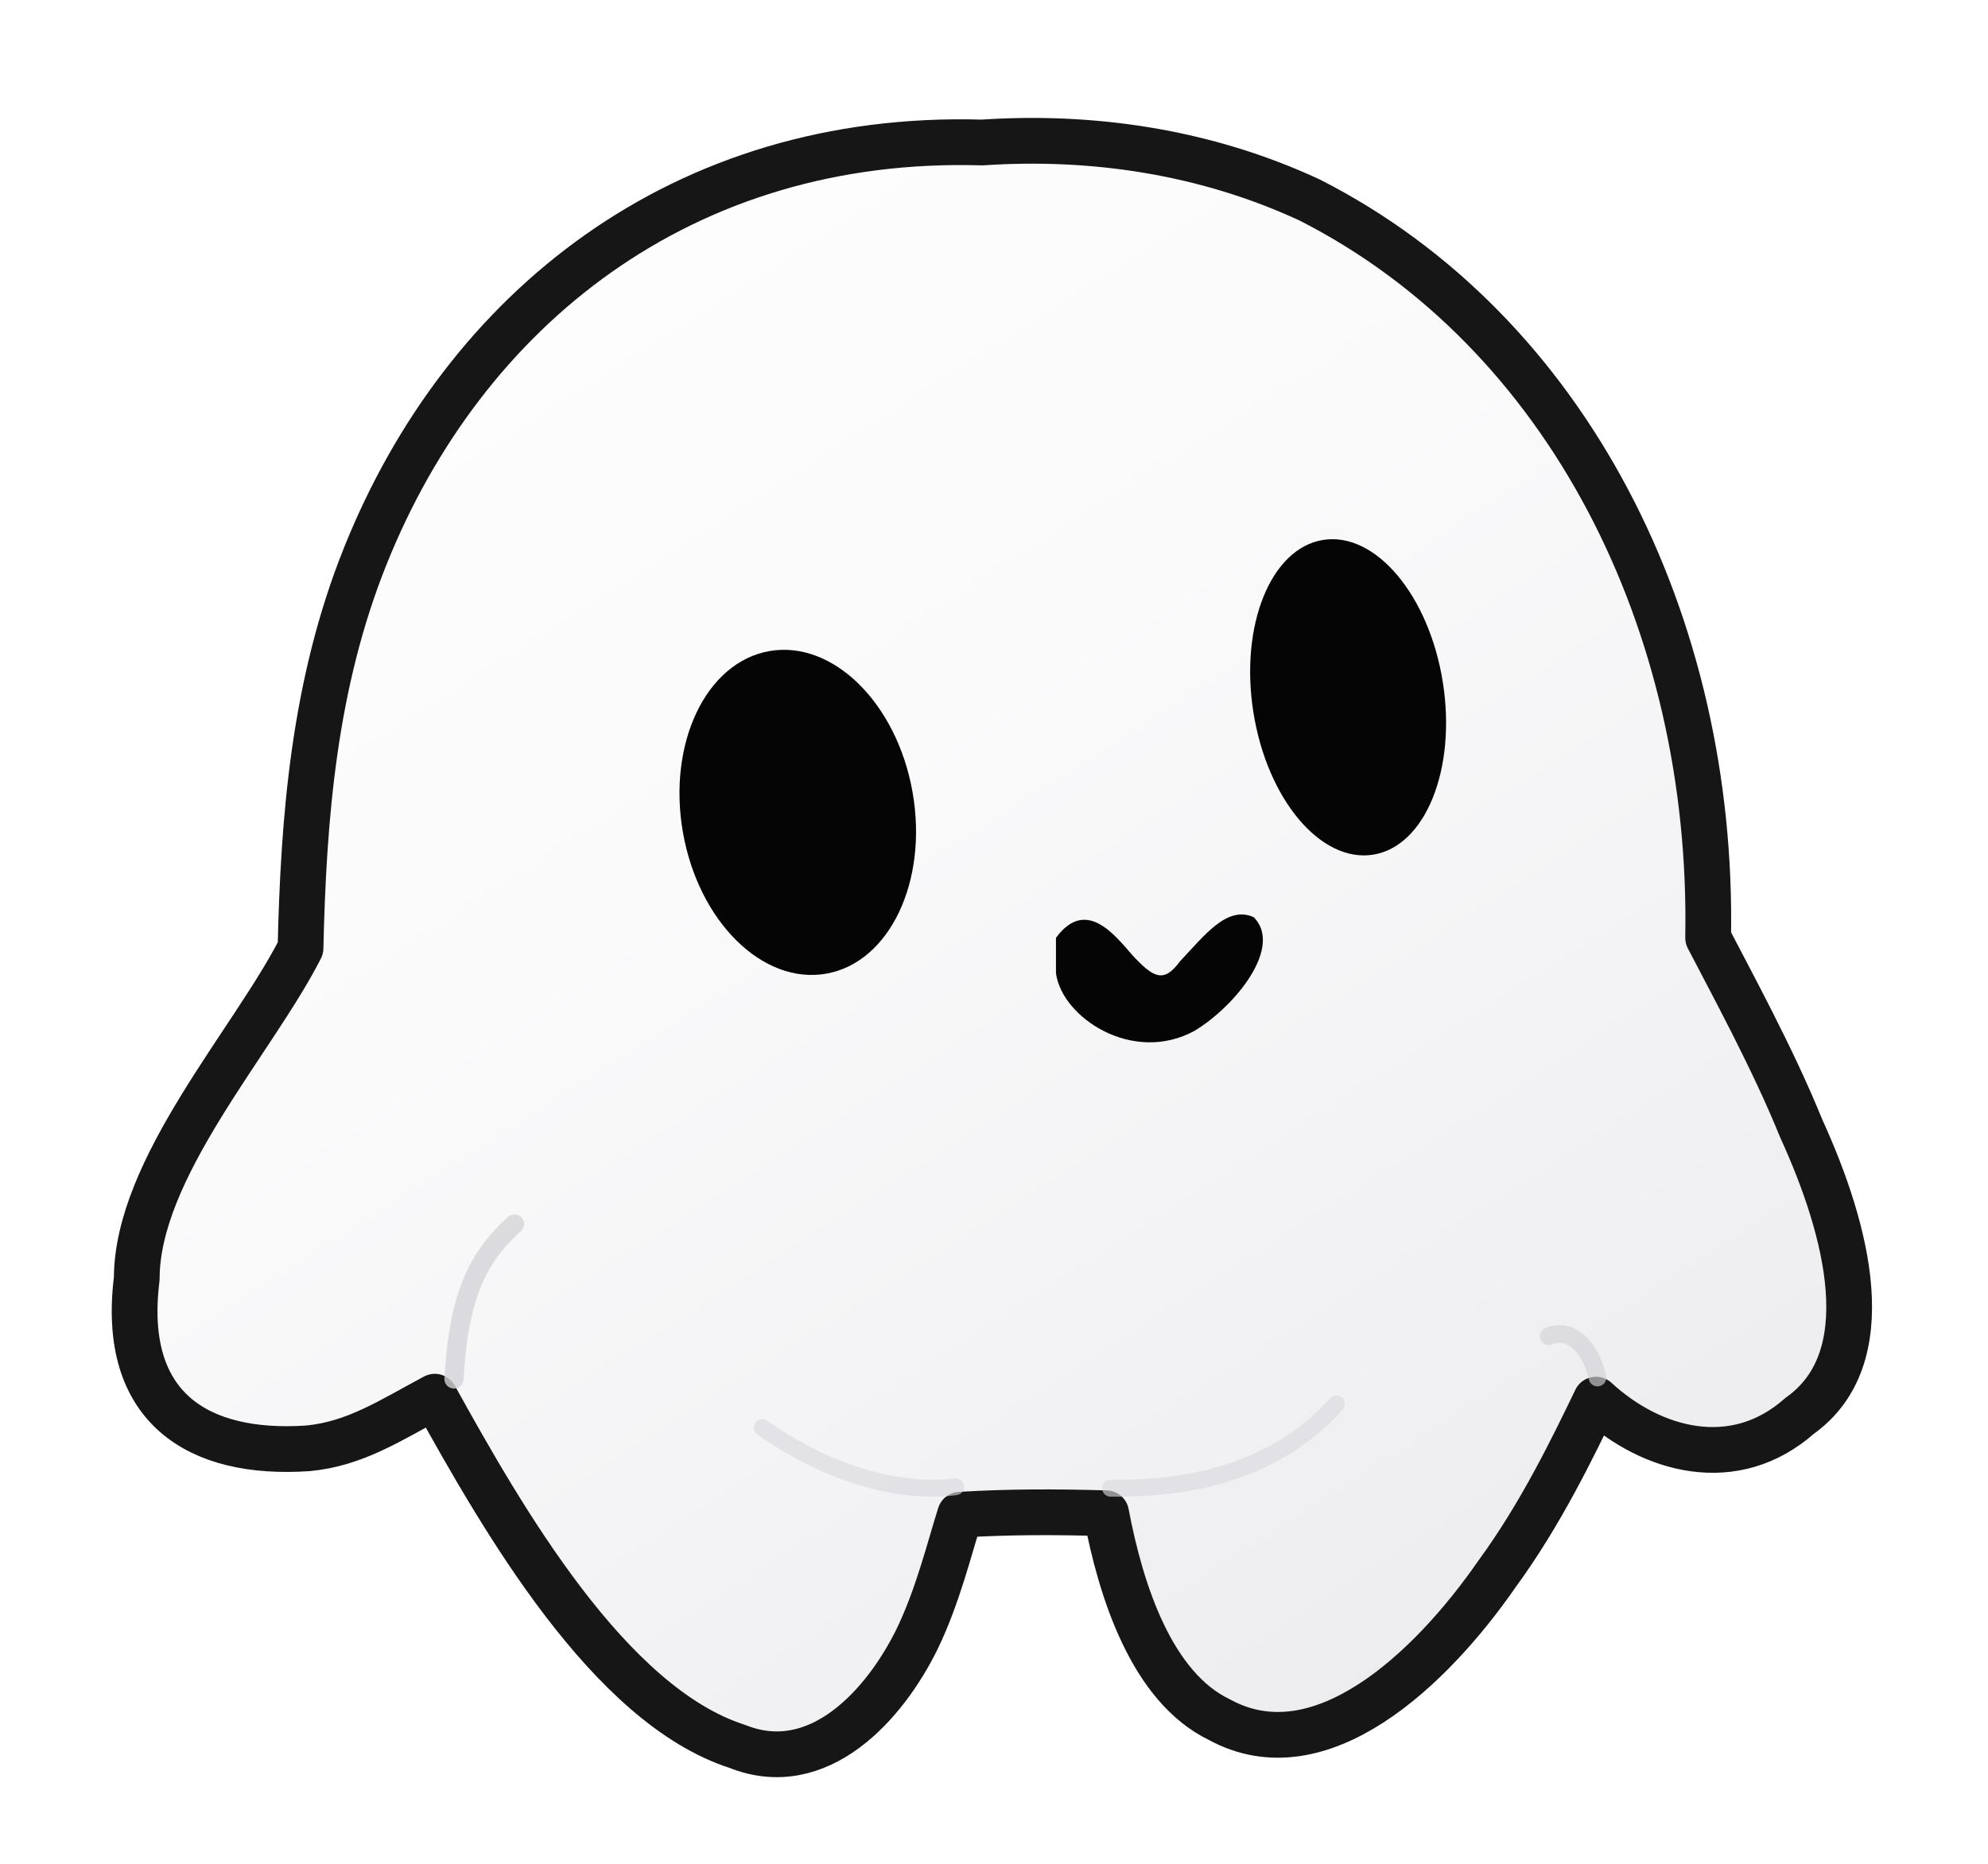
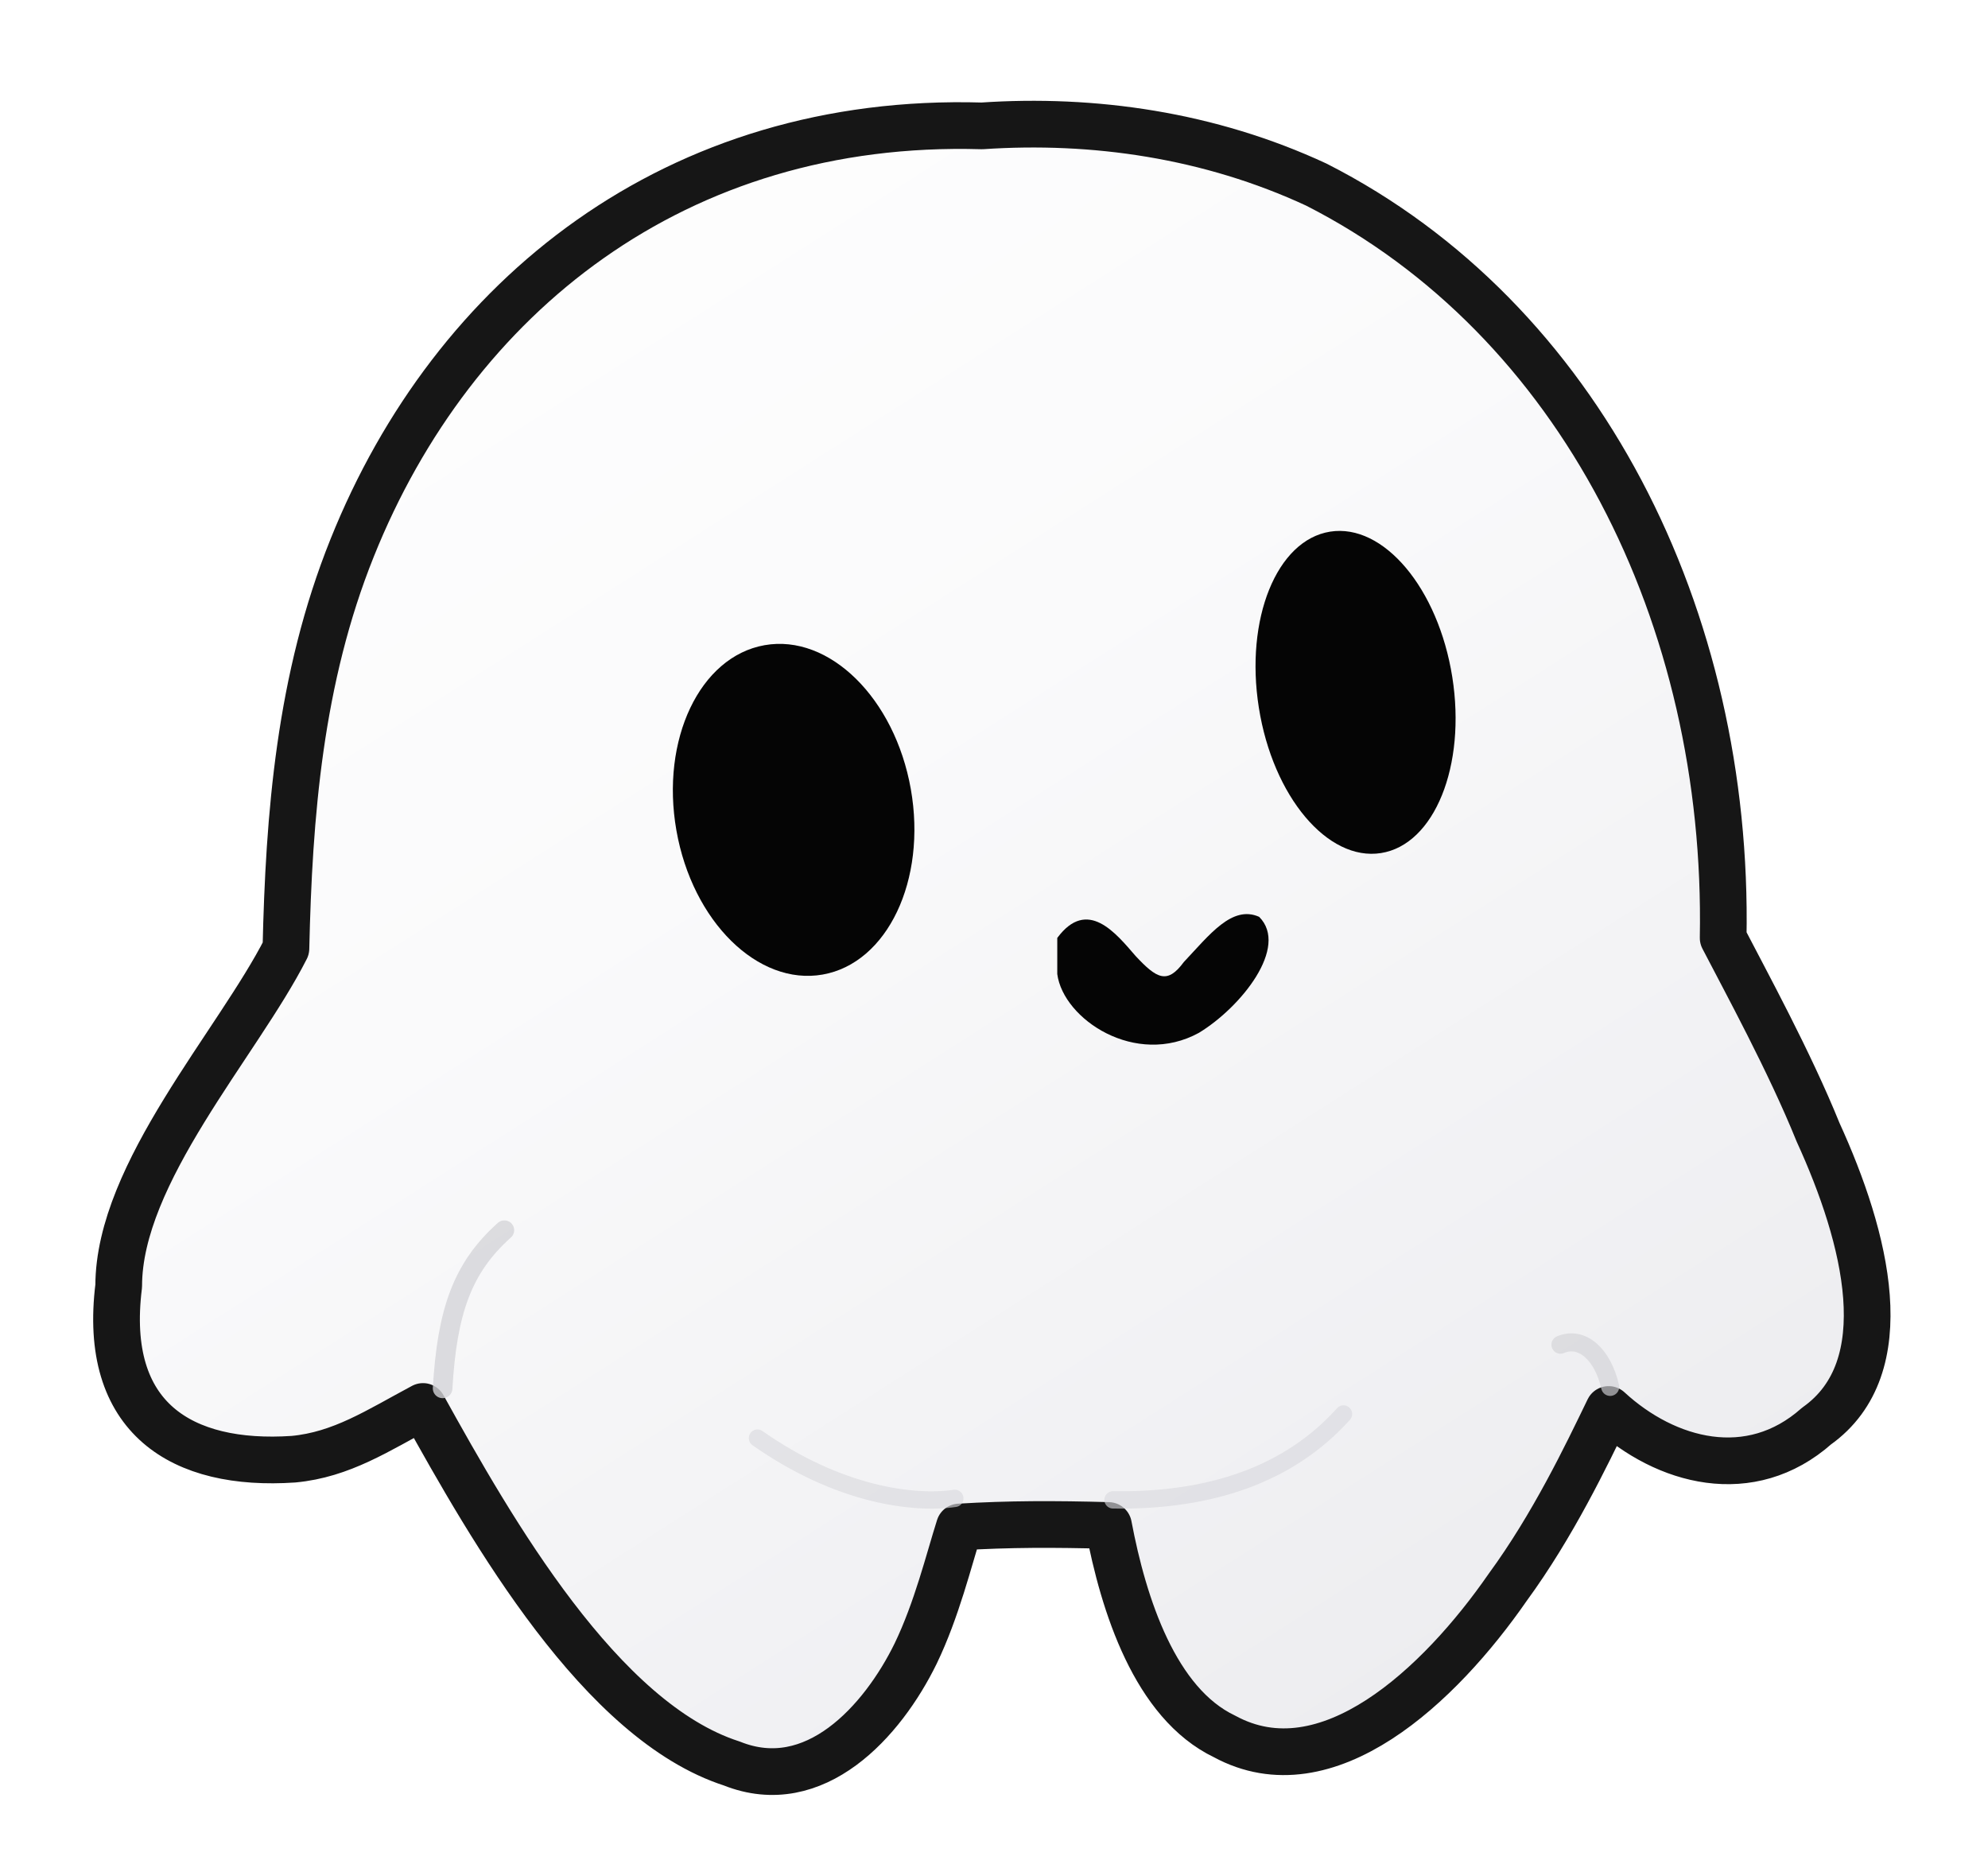
<svg xmlns="http://www.w3.org/2000/svg" width="512" height="480" viewBox="29 30 124 120">
  <defs>
    <linearGradient id="body" x1="0" x2="0.68" y1="0" y2="1">
      <stop offset="0" stop-color="#ffffff" />
      <stop offset="0.46" stop-color="#fafafb" />
      <stop offset="1" stop-color="#ededf0" />
    </linearGradient>
  </defs>
-   <g transform="translate(4.55 4.5) scale(0.95)">
+   <g transform="translate(2.73 2.7) scale(0.97)">
    <path id="ghost" d="M 90.2,36.5       C 69.9,35.9 55.1,47.8 48.4,64.5       C 44.9,73.2 44.2,82.3 44.0,91.1       C 40.8,97.4 32.9,106.0 32.9,113.5       C 31.8,122.3 37.1,125.5 44.5,125.0       C 47.7,124.7 50.1,123.1 53.1,121.5       C 57.7,129.8 64.9,142.4 73.6,145.2       C 79.1,147.4 83.6,142.4 85.8,137.9       C 87.2,135.0 88.0,131.7 88.7,129.5       C 92.0,129.3 95.0,129.3 98.6,129.4       C 99.6,134.7 101.7,141.2 106.3,143.4       C 113.1,147.1 120.6,140.0 125.1,133.5       C 128.1,129.4 130.3,124.8 131.8,121.7       C 135.6,125.2 141.2,126.7 145.6,122.8       C 151.1,118.9 148.9,110.3 145.7,103.3       C 143.8,98.6 140.9,93.3 139.4,90.4       C 139.8,69.1 129.9,49.3 112.4,40.4       C 105.3,37.1 97.6,36.0 90.2,36.5 Z" fill="url(#body)" stroke="#161616" stroke-width="3.1" stroke-linejoin="round" />
    <path d="M 54.4,120.3 C 54.7,115.2 55.7,112.3 58.5,109.8" fill="none" stroke="#d4d4d8" stroke-width="1.3" stroke-linecap="round" opacity="0.8" />
    <path d="M 128.6,117.4 C 130.0,116.8 131.4,118.0 131.9,120.2" fill="none" stroke="#d3d3d7" stroke-width="1.2" stroke-linecap="round" opacity="0.65" />
    <path d="M 75.3,123.6 C 80.7,127.4 85.7,128.0 88.4,127.6              M 98.9,127.7 C 105.4,127.8 110.6,126.0 114.2,122.0" fill="none" stroke="#d9d9dd" stroke-width="1.15" stroke-linecap="round" opacity="0.63" />
    <ellipse cx="77.7" cy="81.9" rx="7.9" ry="11.1" transform="rotate(-10 77.7 81.9)" fill="#050505" />
    <ellipse cx="115.0" cy="74.1" rx="6.5" ry="10.8" transform="rotate(-9 115 74.1)" fill="#050505" />
    <path d="M 95.2,90.4       C 97.2,87.7 99.1,90.1 100.4,91.6       C 101.8,93.1 102.5,93.5 103.6,92.0       C 105.3,90.2 106.8,88.2 108.6,89.0       C 110.6,91.0 107.4,95.0 104.6,96.7       C 100.4,99.0 95.6,95.8 95.2,92.8 Z" fill="#050505" />
  </g>
</svg>
